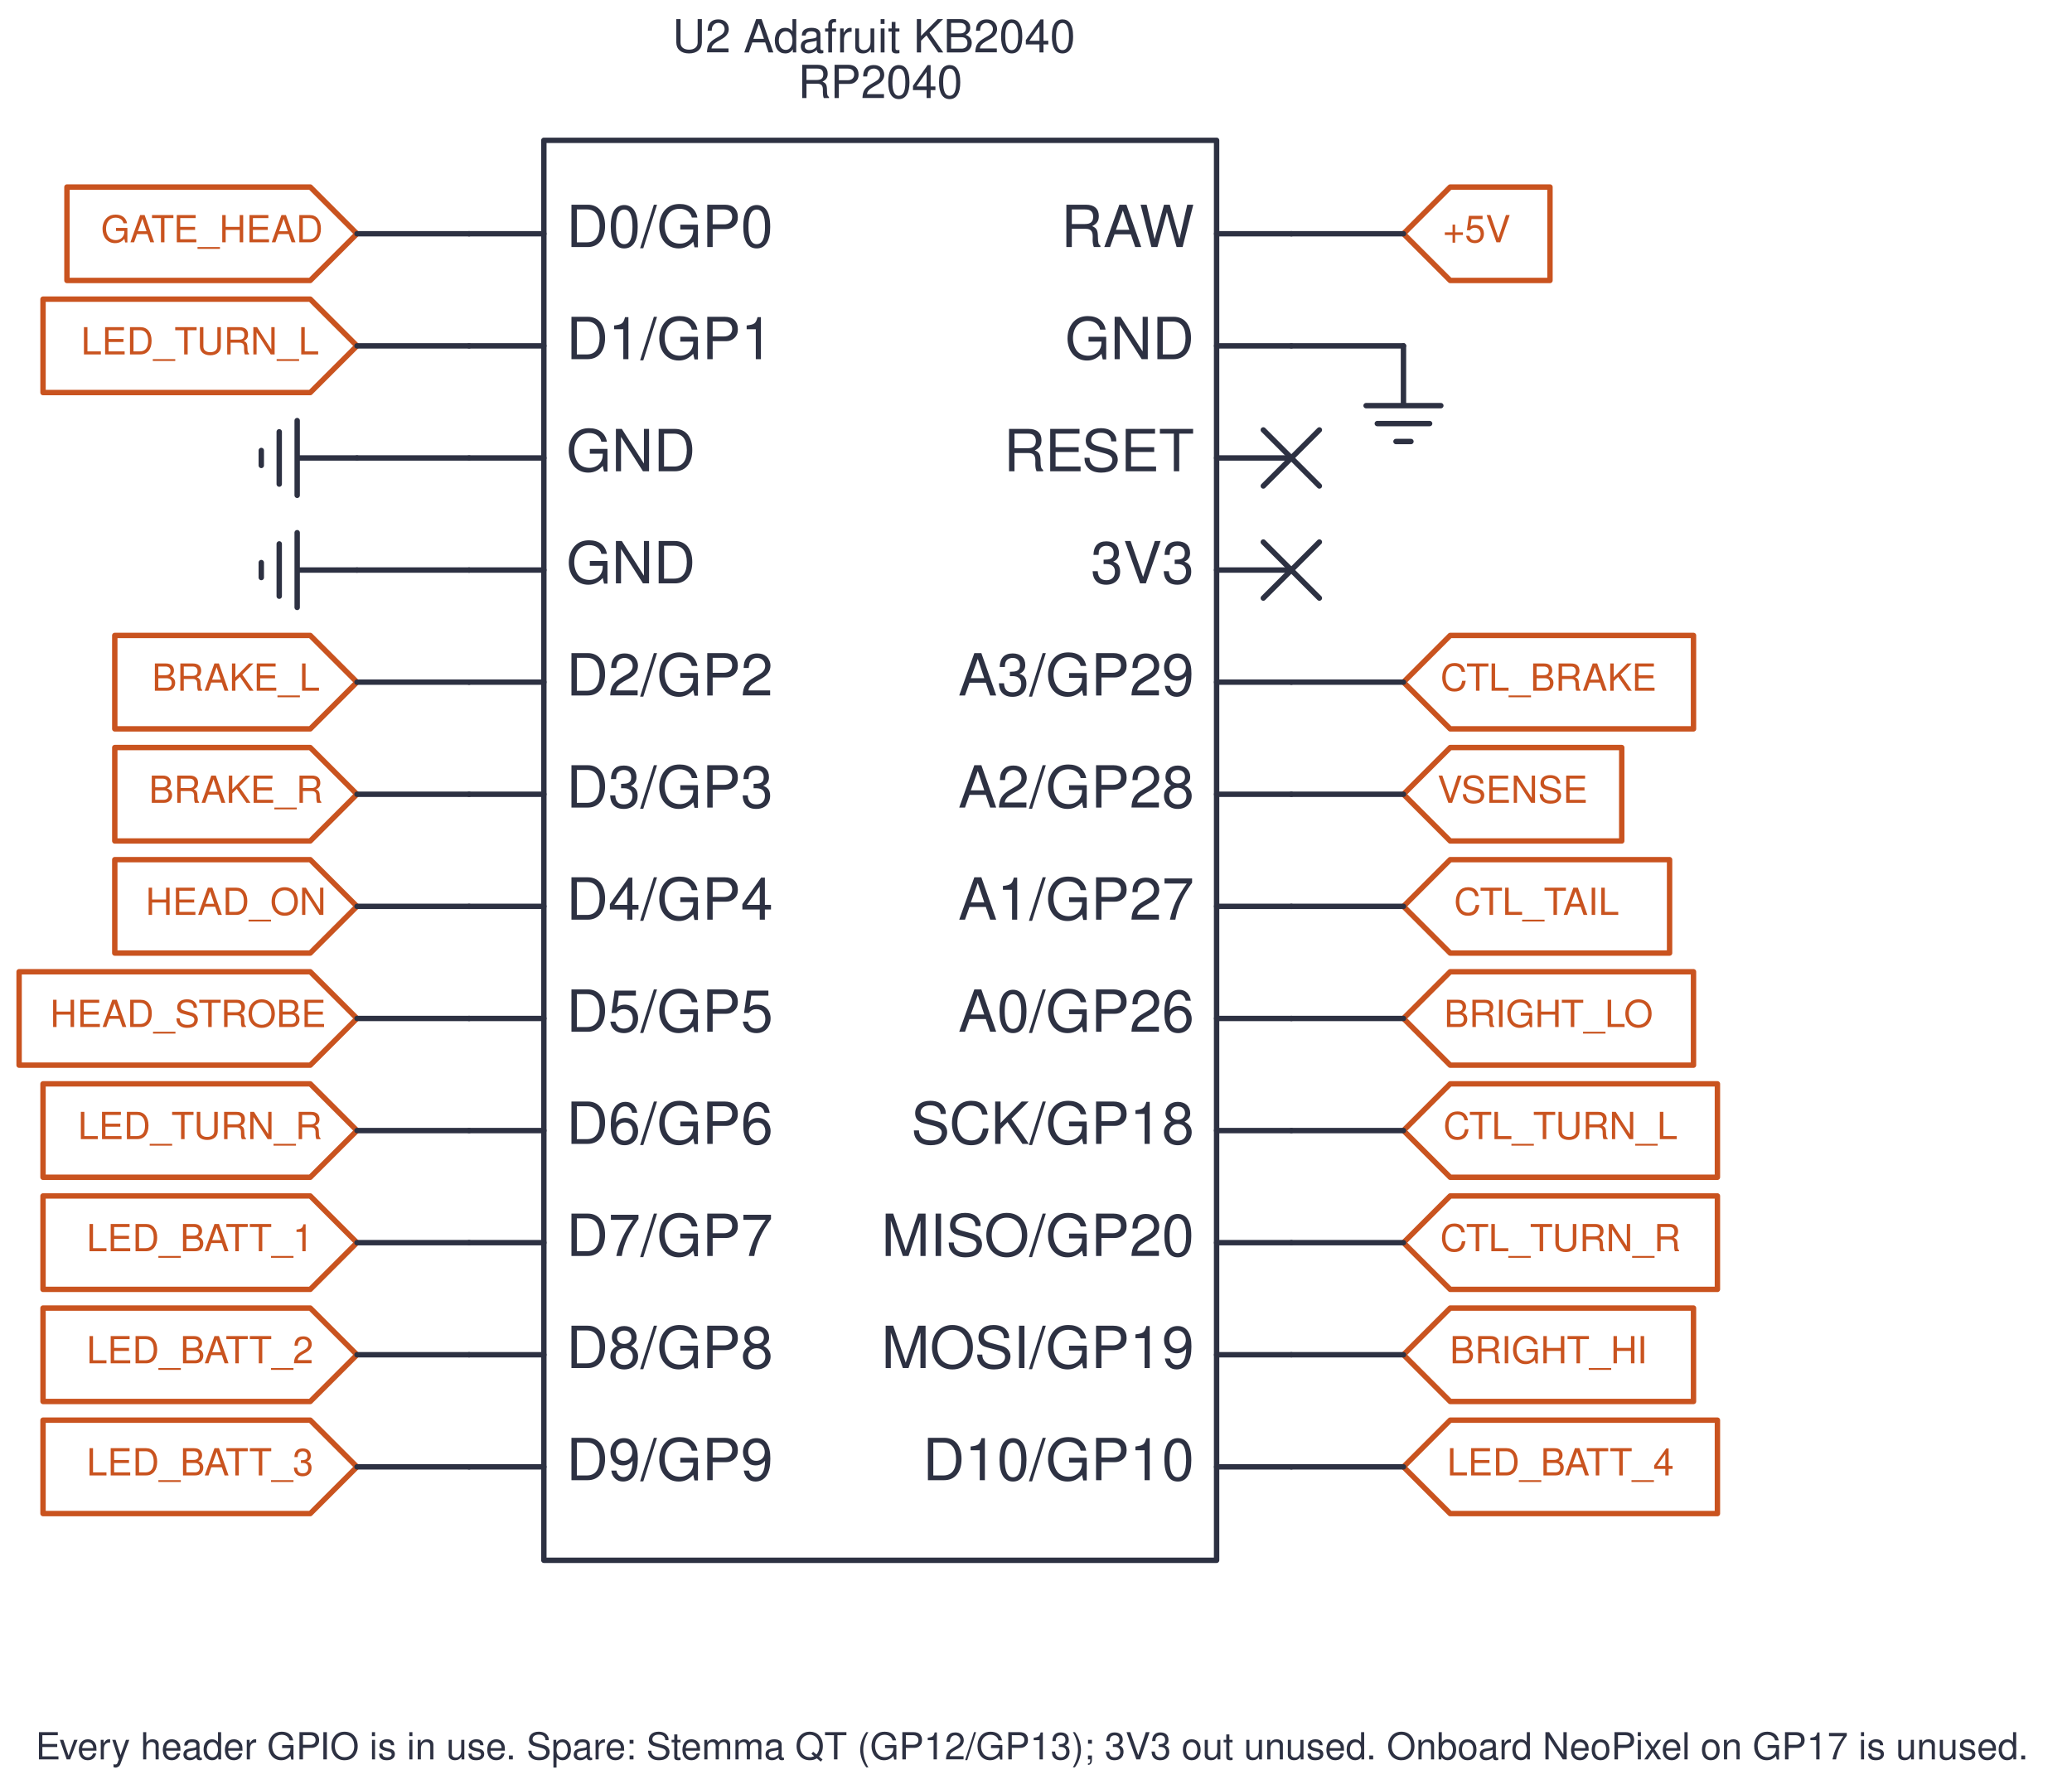
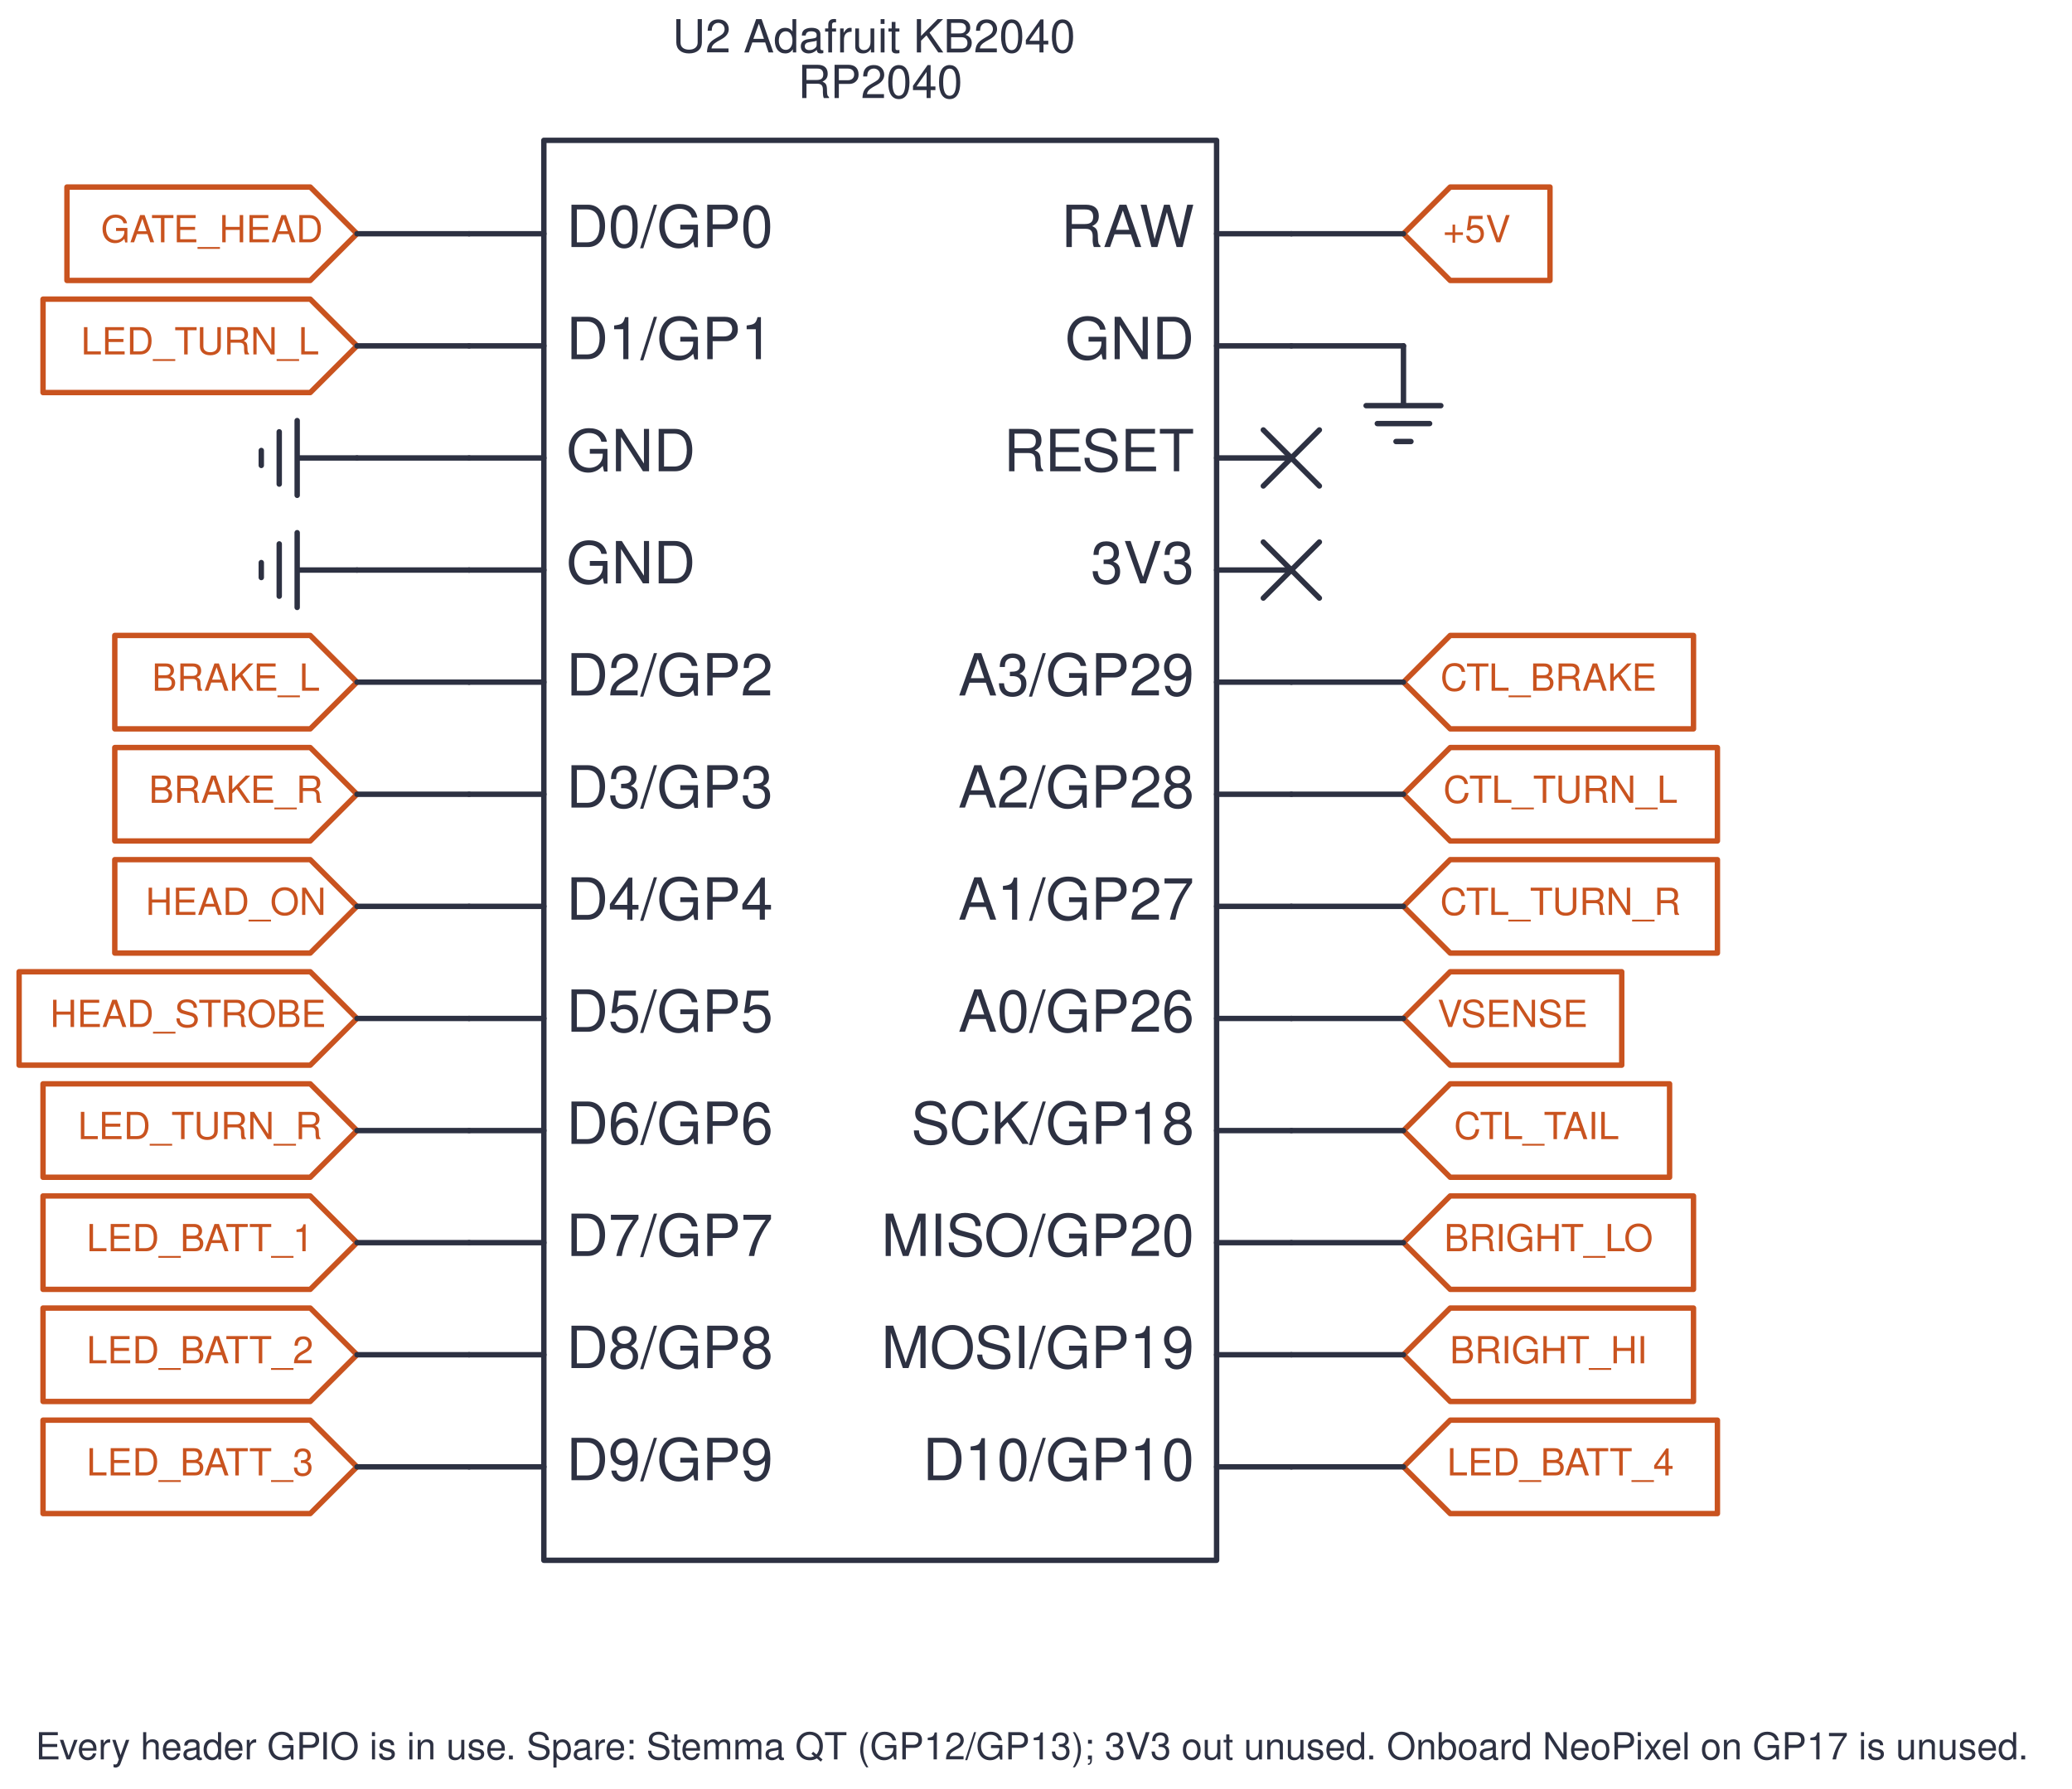
<svg xmlns="http://www.w3.org/2000/svg" xml:lang="en" height="430.8pt" width="498.944pt" viewBox="-130.96 -375.8 498.944 430.8" style="background-color:white;">
  <polygon points="-45,-319.5 -56.25,-308.25 -114.84,-308.25 -114.84,-330.75 -56.25,-330.75 " style="stroke:#c9531f;fill:none;stroke-width:1.3;stroke-dasharray:-;stroke-linecap:round;stroke-linejoin:round;" />
  <polygon points="-45,-292.5 -56.25,-281.25 -120.6,-281.25 -120.6,-303.75 -56.25,-303.75 " style="stroke:#c9531f;fill:none;stroke-width:1.3;stroke-dasharray:-;stroke-linecap:round;stroke-linejoin:round;" />
  <polygon points="-45,-211.5 -56.25,-200.25 -103.32,-200.25 -103.32,-222.75 -56.25,-222.75 " style="stroke:#c9531f;fill:none;stroke-width:1.3;stroke-dasharray:-;stroke-linecap:round;stroke-linejoin:round;" />
  <polygon points="-45,-184.5 -56.25,-173.25 -103.32,-173.25 -103.32,-195.75 -56.25,-195.75 " style="stroke:#c9531f;fill:none;stroke-width:1.3;stroke-dasharray:-;stroke-linecap:round;stroke-linejoin:round;" />
  <polygon points="-45,-157.5 -56.25,-146.25 -103.32,-146.25 -103.32,-168.75 -56.25,-168.75 " style="stroke:#c9531f;fill:none;stroke-width:1.3;stroke-dasharray:-;stroke-linecap:round;stroke-linejoin:round;" />
  <polygon points="-45,-130.5 -56.25,-119.25 -126.36,-119.25 -126.36,-141.75 -56.25,-141.75 " style="stroke:#c9531f;fill:none;stroke-width:1.3;stroke-dasharray:-;stroke-linecap:round;stroke-linejoin:round;" />
  <polygon points="-45,-103.5 -56.25,-92.25 -120.6,-92.25 -120.6,-114.75 -56.25,-114.75 " style="stroke:#c9531f;fill:none;stroke-width:1.3;stroke-dasharray:-;stroke-linecap:round;stroke-linejoin:round;" />
  <polygon points="-45,-76.5 -56.25,-65.25 -120.6,-65.25 -120.6,-87.75 -56.25,-87.75 " style="stroke:#c9531f;fill:none;stroke-width:1.3;stroke-dasharray:-;stroke-linecap:round;stroke-linejoin:round;" />
  <polygon points="-45,-49.5 -56.25,-38.25 -120.6,-38.25 -120.6,-60.75 -56.25,-60.75 " style="stroke:#c9531f;fill:none;stroke-width:1.3;stroke-dasharray:-;stroke-linecap:round;stroke-linejoin:round;" />
  <polygon points="-45,-22.5 -56.25,-11.25 -120.6,-11.25 -120.6,-33.75 -56.25,-33.75 " style="stroke:#c9531f;fill:none;stroke-width:1.3;stroke-dasharray:-;stroke-linecap:round;stroke-linejoin:round;" />
  <polygon points="207,-319.5 218.25,-330.75 242.28,-330.75 242.28,-308.25 218.25,-308.25 " style="stroke:#c9531f;fill:none;stroke-width:1.3;stroke-dasharray:-;stroke-linecap:round;stroke-linejoin:round;" />
  <polygon points="207,-211.5 218.25,-222.75 276.84,-222.75 276.84,-200.25 218.25,-200.25 " style="stroke:#c9531f;fill:none;stroke-width:1.3;stroke-dasharray:-;stroke-linecap:round;stroke-linejoin:round;" />
-   <polygon points="207,-184.5 218.25,-195.75 259.56,-195.75 259.56,-173.25 218.25,-173.25 " style="stroke:#c9531f;fill:none;stroke-width:1.3;stroke-dasharray:-;stroke-linecap:round;stroke-linejoin:round;" />
-   <polygon points="207,-157.5 218.25,-168.75 271.08,-168.75 271.08,-146.25 218.25,-146.25 " style="stroke:#c9531f;fill:none;stroke-width:1.3;stroke-dasharray:-;stroke-linecap:round;stroke-linejoin:round;" />
-   <polygon points="207,-130.5 218.25,-141.75 276.84,-141.75 276.84,-119.25 218.25,-119.25 " style="stroke:#c9531f;fill:none;stroke-width:1.3;stroke-dasharray:-;stroke-linecap:round;stroke-linejoin:round;" />
-   <polygon points="207,-103.5 218.25,-114.75 282.6,-114.75 282.6,-92.25 218.25,-92.25 " style="stroke:#c9531f;fill:none;stroke-width:1.3;stroke-dasharray:-;stroke-linecap:round;stroke-linejoin:round;" />
-   <polygon points="207,-76.5 218.25,-87.75 282.6,-87.75 282.6,-65.25 218.25,-65.25 " style="stroke:#c9531f;fill:none;stroke-width:1.3;stroke-dasharray:-;stroke-linecap:round;stroke-linejoin:round;" />
+   <polygon points="207,-184.5 218.25,-195.75 282.6,-195.75 282.6,-173.25 218.25,-173.25 " style="stroke:#c9531f;fill:none;stroke-width:1.3;stroke-dasharray:-;stroke-linecap:round;stroke-linejoin:round;" />
+   <polygon points="207,-157.5 218.25,-168.75 282.6,-168.75 282.6,-146.25 218.25,-146.25 " style="stroke:#c9531f;fill:none;stroke-width:1.3;stroke-dasharray:-;stroke-linecap:round;stroke-linejoin:round;" />
+   <polygon points="207,-130.5 218.25,-141.75 259.56,-141.75 259.56,-119.25 218.25,-119.25 " style="stroke:#c9531f;fill:none;stroke-width:1.3;stroke-dasharray:-;stroke-linecap:round;stroke-linejoin:round;" />
+   <polygon points="207,-103.5 218.25,-114.75 271.08,-114.75 271.08,-92.25 218.25,-92.25 " style="stroke:#c9531f;fill:none;stroke-width:1.3;stroke-dasharray:-;stroke-linecap:round;stroke-linejoin:round;" />
+   <polygon points="207,-76.5 218.25,-87.75 276.84,-87.75 276.84,-65.25 218.25,-65.25 " style="stroke:#c9531f;fill:none;stroke-width:1.3;stroke-dasharray:-;stroke-linecap:round;stroke-linejoin:round;" />
  <polygon points="207,-49.5 218.25,-60.75 276.84,-60.75 276.84,-38.25 218.25,-38.25 " style="stroke:#c9531f;fill:none;stroke-width:1.3;stroke-dasharray:-;stroke-linecap:round;stroke-linejoin:round;" />
  <polygon points="207,-22.5 218.25,-33.75 282.6,-33.75 282.6,-11.25 218.25,-11.25 " style="stroke:#c9531f;fill:none;stroke-width:1.3;stroke-dasharray:-;stroke-linecap:round;stroke-linejoin:round;" />
  <path d="M 0.0,-0.0 L 162,-0 L 162,-342 L 0,-342 L 0,-0" style="stroke:#2d3142;fill:none;stroke-width:1.3;stroke-dasharray:-;stroke-linecap:round;stroke-linejoin:round;" />
  <path d="M 0.0,-22.5 L -18,-22.5" style="stroke:#2d3142;fill:none;stroke-width:1.3;stroke-dasharray:-;stroke-linecap:round;stroke-linejoin:round;" />
  <path d="M 0.0,-49.5 L -18,-49.5" style="stroke:#2d3142;fill:none;stroke-width:1.3;stroke-dasharray:-;stroke-linecap:round;stroke-linejoin:round;" />
  <path d="M 0.0,-76.5 L -18,-76.5" style="stroke:#2d3142;fill:none;stroke-width:1.3;stroke-dasharray:-;stroke-linecap:round;stroke-linejoin:round;" />
  <path d="M 0.0,-103.5 L -18,-103.5" style="stroke:#2d3142;fill:none;stroke-width:1.3;stroke-dasharray:-;stroke-linecap:round;stroke-linejoin:round;" />
  <path d="M 0.0,-130.5 L -18,-130.5" style="stroke:#2d3142;fill:none;stroke-width:1.3;stroke-dasharray:-;stroke-linecap:round;stroke-linejoin:round;" />
  <path d="M 0.0,-157.5 L -18,-157.5" style="stroke:#2d3142;fill:none;stroke-width:1.3;stroke-dasharray:-;stroke-linecap:round;stroke-linejoin:round;" />
  <path d="M 0.0,-184.5 L -18,-184.5" style="stroke:#2d3142;fill:none;stroke-width:1.3;stroke-dasharray:-;stroke-linecap:round;stroke-linejoin:round;" />
  <path d="M 0.0,-211.5 L -18,-211.5" style="stroke:#2d3142;fill:none;stroke-width:1.3;stroke-dasharray:-;stroke-linecap:round;stroke-linejoin:round;" />
  <path d="M 0.0,-238.5 L -18,-238.5" style="stroke:#2d3142;fill:none;stroke-width:1.3;stroke-dasharray:-;stroke-linecap:round;stroke-linejoin:round;" />
  <path d="M 0.0,-265.5 L -18,-265.5" style="stroke:#2d3142;fill:none;stroke-width:1.3;stroke-dasharray:-;stroke-linecap:round;stroke-linejoin:round;" />
  <path d="M 0.0,-292.5 L -18,-292.5" style="stroke:#2d3142;fill:none;stroke-width:1.3;stroke-dasharray:-;stroke-linecap:round;stroke-linejoin:round;" />
  <path d="M 0.0,-319.5 L -18,-319.5" style="stroke:#2d3142;fill:none;stroke-width:1.3;stroke-dasharray:-;stroke-linecap:round;stroke-linejoin:round;" />
  <path d="M 162.0,-22.5 L 180,-22.5" style="stroke:#2d3142;fill:none;stroke-width:1.3;stroke-dasharray:-;stroke-linecap:round;stroke-linejoin:round;" />
  <path d="M 162.0,-49.5 L 180,-49.5" style="stroke:#2d3142;fill:none;stroke-width:1.3;stroke-dasharray:-;stroke-linecap:round;stroke-linejoin:round;" />
  <path d="M 162.0,-76.5 L 180,-76.5" style="stroke:#2d3142;fill:none;stroke-width:1.3;stroke-dasharray:-;stroke-linecap:round;stroke-linejoin:round;" />
  <path d="M 162.0,-103.5 L 180,-103.5" style="stroke:#2d3142;fill:none;stroke-width:1.3;stroke-dasharray:-;stroke-linecap:round;stroke-linejoin:round;" />
  <path d="M 162.0,-130.5 L 180,-130.5" style="stroke:#2d3142;fill:none;stroke-width:1.3;stroke-dasharray:-;stroke-linecap:round;stroke-linejoin:round;" />
  <path d="M 162.0,-157.5 L 180,-157.5" style="stroke:#2d3142;fill:none;stroke-width:1.3;stroke-dasharray:-;stroke-linecap:round;stroke-linejoin:round;" />
  <path d="M 162.0,-184.5 L 180,-184.5" style="stroke:#2d3142;fill:none;stroke-width:1.3;stroke-dasharray:-;stroke-linecap:round;stroke-linejoin:round;" />
  <path d="M 162.0,-211.5 L 180,-211.5" style="stroke:#2d3142;fill:none;stroke-width:1.3;stroke-dasharray:-;stroke-linecap:round;stroke-linejoin:round;" />
  <path d="M 162.0,-238.5 L 180,-238.5" style="stroke:#2d3142;fill:none;stroke-width:1.3;stroke-dasharray:-;stroke-linecap:round;stroke-linejoin:round;" />
  <path d="M 162.0,-265.5 L 180,-265.5" style="stroke:#2d3142;fill:none;stroke-width:1.3;stroke-dasharray:-;stroke-linecap:round;stroke-linejoin:round;" />
  <path d="M 162.0,-292.5 L 180,-292.5" style="stroke:#2d3142;fill:none;stroke-width:1.3;stroke-dasharray:-;stroke-linecap:round;stroke-linejoin:round;" />
  <path d="M 162.0,-319.5 L 180,-319.5" style="stroke:#2d3142;fill:none;stroke-width:1.3;stroke-dasharray:-;stroke-linecap:round;stroke-linejoin:round;" />
  <path d="M -18.0,-319.5 L -31.5,-319.5 L -45,-319.5" style="stroke:#2d3142;fill:none;stroke-width:1.3;stroke-dasharray:-;stroke-linecap:round;stroke-linejoin:round;" />
  <path d="M -18.0,-292.5 L -31.5,-292.5 L -45,-292.5" style="stroke:#2d3142;fill:none;stroke-width:1.3;stroke-dasharray:-;stroke-linecap:round;stroke-linejoin:round;" />
  <path d="M -18.0,-265.5 L -31.5,-265.5 L -45,-265.5" style="stroke:#2d3142;fill:none;stroke-width:1.3;stroke-dasharray:-;stroke-linecap:round;stroke-linejoin:round;" />
  <path d="M -45.0,-265.5 L -59.4,-265.5 L -59.4,-274.5 L -59.4,-256.5 M -63.72,-271.8 L -63.72,-259.2 M -68.04,-267.3 L -68.04,-263.7" style="stroke:#2d3142;fill:none;stroke-width:1.3;stroke-dasharray:-;stroke-linecap:round;stroke-linejoin:round;" />
  <path d="M -18.0,-238.5 L -31.5,-238.5 L -45,-238.5" style="stroke:#2d3142;fill:none;stroke-width:1.3;stroke-dasharray:-;stroke-linecap:round;stroke-linejoin:round;" />
  <path d="M -45.0,-238.5 L -59.4,-238.5 L -59.4,-247.5 L -59.4,-229.5 M -63.72,-244.8 L -63.72,-232.2 M -68.04,-240.3 L -68.04,-236.7" style="stroke:#2d3142;fill:none;stroke-width:1.3;stroke-dasharray:-;stroke-linecap:round;stroke-linejoin:round;" />
  <path d="M -18.0,-211.5 L -31.5,-211.5 L -45,-211.5" style="stroke:#2d3142;fill:none;stroke-width:1.3;stroke-dasharray:-;stroke-linecap:round;stroke-linejoin:round;" />
  <path d="M -18.0,-184.5 L -31.5,-184.5 L -45,-184.5" style="stroke:#2d3142;fill:none;stroke-width:1.3;stroke-dasharray:-;stroke-linecap:round;stroke-linejoin:round;" />
  <path d="M -18.0,-157.5 L -31.5,-157.5 L -45,-157.5" style="stroke:#2d3142;fill:none;stroke-width:1.3;stroke-dasharray:-;stroke-linecap:round;stroke-linejoin:round;" />
  <path d="M -18.0,-130.5 L -31.5,-130.5 L -45,-130.5" style="stroke:#2d3142;fill:none;stroke-width:1.3;stroke-dasharray:-;stroke-linecap:round;stroke-linejoin:round;" />
  <path d="M -18.0,-103.5 L -31.5,-103.5 L -45,-103.5" style="stroke:#2d3142;fill:none;stroke-width:1.3;stroke-dasharray:-;stroke-linecap:round;stroke-linejoin:round;" />
  <path d="M -18.0,-76.5 L -31.5,-76.5 L -45,-76.5" style="stroke:#2d3142;fill:none;stroke-width:1.3;stroke-dasharray:-;stroke-linecap:round;stroke-linejoin:round;" />
  <path d="M -18.0,-49.5 L -31.5,-49.5 L -45,-49.5" style="stroke:#2d3142;fill:none;stroke-width:1.3;stroke-dasharray:-;stroke-linecap:round;stroke-linejoin:round;" />
  <path d="M -18.0,-22.5 L -31.5,-22.5 L -45,-22.5" style="stroke:#2d3142;fill:none;stroke-width:1.3;stroke-dasharray:-;stroke-linecap:round;stroke-linejoin:round;" />
  <path d="M 180.0,-319.5 L 193.5,-319.5 L 207,-319.5" style="stroke:#2d3142;fill:none;stroke-width:1.3;stroke-dasharray:-;stroke-linecap:round;stroke-linejoin:round;" />
  <path d="M 180.0,-292.5 L 193.5,-292.5 L 207,-292.5" style="stroke:#2d3142;fill:none;stroke-width:1.3;stroke-dasharray:-;stroke-linecap:round;stroke-linejoin:round;" />
  <path d="M 207.0,-292.5 L 207,-278.1 L 198,-278.1 L 216,-278.1 M 200.7,-273.78 L 213.3,-273.78 M 205.2,-269.46 L 208.8,-269.46" style="stroke:#2d3142;fill:none;stroke-width:1.3;stroke-dasharray:-;stroke-linecap:round;stroke-linejoin:round;" />
  <path d="M 173.25,-258.75 L 186.75,-272.25" style="stroke:#2d3142;fill:none;stroke-width:1.3;stroke-dasharray:-;stroke-linecap:round;stroke-linejoin:round;" />
  <path d="M 173.25,-272.25 L 186.75,-258.75" style="stroke:#2d3142;fill:none;stroke-width:1.3;stroke-dasharray:-;stroke-linecap:round;stroke-linejoin:round;" />
  <path d="M 173.25,-231.75 L 186.75,-245.25" style="stroke:#2d3142;fill:none;stroke-width:1.3;stroke-dasharray:-;stroke-linecap:round;stroke-linejoin:round;" />
  <path d="M 173.25,-245.25 L 186.75,-231.75" style="stroke:#2d3142;fill:none;stroke-width:1.3;stroke-dasharray:-;stroke-linecap:round;stroke-linejoin:round;" />
  <path d="M 180.0,-211.5 L 193.5,-211.5 L 207,-211.5" style="stroke:#2d3142;fill:none;stroke-width:1.3;stroke-dasharray:-;stroke-linecap:round;stroke-linejoin:round;" />
  <path d="M 180.0,-184.5 L 193.5,-184.5 L 207,-184.5" style="stroke:#2d3142;fill:none;stroke-width:1.3;stroke-dasharray:-;stroke-linecap:round;stroke-linejoin:round;" />
  <path d="M 180.0,-157.5 L 193.5,-157.5 L 207,-157.5" style="stroke:#2d3142;fill:none;stroke-width:1.3;stroke-dasharray:-;stroke-linecap:round;stroke-linejoin:round;" />
  <path d="M 180.0,-130.5 L 193.5,-130.5 L 207,-130.5" style="stroke:#2d3142;fill:none;stroke-width:1.3;stroke-dasharray:-;stroke-linecap:round;stroke-linejoin:round;" />
  <path d="M 180.0,-103.5 L 193.5,-103.5 L 207,-103.5" style="stroke:#2d3142;fill:none;stroke-width:1.3;stroke-dasharray:-;stroke-linecap:round;stroke-linejoin:round;" />
  <path d="M 180.0,-76.5 L 193.5,-76.5 L 207,-76.5" style="stroke:#2d3142;fill:none;stroke-width:1.3;stroke-dasharray:-;stroke-linecap:round;stroke-linejoin:round;" />
  <path d="M 180.0,-49.5 L 193.5,-49.5 L 207,-49.5" style="stroke:#2d3142;fill:none;stroke-width:1.3;stroke-dasharray:-;stroke-linecap:round;stroke-linejoin:round;" />
  <path d="M 180.0,-22.5 L 193.5,-22.5 L 207,-22.5" style="stroke:#2d3142;fill:none;stroke-width:1.3;stroke-dasharray:-;stroke-linecap:round;stroke-linejoin:round;" />
  <text x="5.4" y="-36.5" dominant-baseline="central" fill="#2d3142" font-size="14" font-family="Geist, Helvetica, Arial, sans-serif" text-anchor="start">
    <tspan x="5.4" dy="14">D9/GP9</tspan>
  </text>
  <text x="5.4" y="-63.5" dominant-baseline="central" fill="#2d3142" font-size="14" font-family="Geist, Helvetica, Arial, sans-serif" text-anchor="start">
    <tspan x="5.4" dy="14">D8/GP8</tspan>
  </text>
  <text x="5.4" y="-90.5" dominant-baseline="central" fill="#2d3142" font-size="14" font-family="Geist, Helvetica, Arial, sans-serif" text-anchor="start">
    <tspan x="5.4" dy="14">D7/GP7</tspan>
  </text>
  <text x="5.4" y="-117.5" dominant-baseline="central" fill="#2d3142" font-size="14" font-family="Geist, Helvetica, Arial, sans-serif" text-anchor="start">
    <tspan x="5.4" dy="14">D6/GP6</tspan>
  </text>
  <text x="5.4" y="-144.5" dominant-baseline="central" fill="#2d3142" font-size="14" font-family="Geist, Helvetica, Arial, sans-serif" text-anchor="start">
    <tspan x="5.4" dy="14">D5/GP5</tspan>
  </text>
  <text x="5.4" y="-171.5" dominant-baseline="central" fill="#2d3142" font-size="14" font-family="Geist, Helvetica, Arial, sans-serif" text-anchor="start">
    <tspan x="5.4" dy="14">D4/GP4</tspan>
  </text>
  <text x="5.4" y="-198.5" dominant-baseline="central" fill="#2d3142" font-size="14" font-family="Geist, Helvetica, Arial, sans-serif" text-anchor="start">
    <tspan x="5.4" dy="14">D3/GP3</tspan>
  </text>
  <text x="5.4" y="-225.5" dominant-baseline="central" fill="#2d3142" font-size="14" font-family="Geist, Helvetica, Arial, sans-serif" text-anchor="start">
    <tspan x="5.4" dy="14">D2/GP2</tspan>
  </text>
  <text x="5.4" y="-252.5" dominant-baseline="central" fill="#2d3142" font-size="14" font-family="Geist, Helvetica, Arial, sans-serif" text-anchor="start">
    <tspan x="5.4" dy="14">GND</tspan>
  </text>
  <text x="5.4" y="-279.5" dominant-baseline="central" fill="#2d3142" font-size="14" font-family="Geist, Helvetica, Arial, sans-serif" text-anchor="start">
    <tspan x="5.4" dy="14">GND</tspan>
  </text>
  <text x="5.4" y="-306.5" dominant-baseline="central" fill="#2d3142" font-size="14" font-family="Geist, Helvetica, Arial, sans-serif" text-anchor="start">
    <tspan x="5.4" dy="14">D1/GP1</tspan>
  </text>
  <text x="5.4" y="-333.5" dominant-baseline="central" fill="#2d3142" font-size="14" font-family="Geist, Helvetica, Arial, sans-serif" text-anchor="start">
    <tspan x="5.4" dy="14">D0/GP0</tspan>
  </text>
  <text x="156.6" y="-36.5" dominant-baseline="central" fill="#2d3142" font-size="14" font-family="Geist, Helvetica, Arial, sans-serif" text-anchor="end">
    <tspan x="156.6" dy="14">D10/GP10</tspan>
  </text>
  <text x="156.6" y="-63.5" dominant-baseline="central" fill="#2d3142" font-size="14" font-family="Geist, Helvetica, Arial, sans-serif" text-anchor="end">
    <tspan x="156.6" dy="14">MOSI/GP19</tspan>
  </text>
  <text x="156.6" y="-90.5" dominant-baseline="central" fill="#2d3142" font-size="14" font-family="Geist, Helvetica, Arial, sans-serif" text-anchor="end">
    <tspan x="156.6" dy="14">MISO/GP20</tspan>
  </text>
  <text x="156.6" y="-117.5" dominant-baseline="central" fill="#2d3142" font-size="14" font-family="Geist, Helvetica, Arial, sans-serif" text-anchor="end">
    <tspan x="156.6" dy="14">SCK/GP18</tspan>
  </text>
  <text x="156.6" y="-144.5" dominant-baseline="central" fill="#2d3142" font-size="14" font-family="Geist, Helvetica, Arial, sans-serif" text-anchor="end">
    <tspan x="156.6" dy="14">A0/GP26</tspan>
  </text>
  <text x="156.6" y="-171.5" dominant-baseline="central" fill="#2d3142" font-size="14" font-family="Geist, Helvetica, Arial, sans-serif" text-anchor="end">
    <tspan x="156.6" dy="14">A1/GP27</tspan>
  </text>
  <text x="156.6" y="-198.5" dominant-baseline="central" fill="#2d3142" font-size="14" font-family="Geist, Helvetica, Arial, sans-serif" text-anchor="end">
    <tspan x="156.6" dy="14">A2/GP28</tspan>
  </text>
  <text x="156.6" y="-225.5" dominant-baseline="central" fill="#2d3142" font-size="14" font-family="Geist, Helvetica, Arial, sans-serif" text-anchor="end">
    <tspan x="156.6" dy="14">A3/GP29</tspan>
  </text>
  <text x="156.6" y="-252.5" dominant-baseline="central" fill="#2d3142" font-size="14" font-family="Geist, Helvetica, Arial, sans-serif" text-anchor="end">
    <tspan x="156.6" dy="14">3V3</tspan>
  </text>
  <text x="156.6" y="-279.5" dominant-baseline="central" fill="#2d3142" font-size="14" font-family="Geist, Helvetica, Arial, sans-serif" text-anchor="end">
    <tspan x="156.6" dy="14">RESET</tspan>
  </text>
  <text x="156.6" y="-306.5" dominant-baseline="central" fill="#2d3142" font-size="14" font-family="Geist, Helvetica, Arial, sans-serif" text-anchor="end">
    <tspan x="156.6" dy="14">GND</tspan>
  </text>
  <text x="156.6" y="-333.5" dominant-baseline="central" fill="#2d3142" font-size="14" font-family="Geist, Helvetica, Arial, sans-serif" text-anchor="end">
    <tspan x="156.6" dy="14">RAW</tspan>
  </text>
  <text x="81.0" y="-371.2" dominant-baseline="ideographic" fill="#2d3142" font-size="11" font-family="Geist, Helvetica, Arial, sans-serif" text-anchor="middle">
    <tspan x="81.0" dy="11">U2  Adafruit KB2040</tspan>
    <tspan x="81.0" dy="11">RP2040</tspan>
  </text>
  <text x="-79.92" y="-328.5" dominant-baseline="central" fill="#c9531f" font-size="9" font-family="Geist, Helvetica, Arial, sans-serif" text-anchor="middle">
    <tspan x="-79.92" dy="9">GATE_HEAD</tspan>
  </text>
  <text x="-82.8" y="-301.5" dominant-baseline="central" fill="#c9531f" font-size="9" font-family="Geist, Helvetica, Arial, sans-serif" text-anchor="middle">
    <tspan x="-82.8" dy="9">LED_TURN_L</tspan>
  </text>
  <text x="-74.16" y="-220.5" dominant-baseline="central" fill="#c9531f" font-size="9" font-family="Geist, Helvetica, Arial, sans-serif" text-anchor="middle">
    <tspan x="-74.16" dy="9">BRAKE_L</tspan>
  </text>
  <text x="-74.16" y="-193.5" dominant-baseline="central" fill="#c9531f" font-size="9" font-family="Geist, Helvetica, Arial, sans-serif" text-anchor="middle">
    <tspan x="-74.16" dy="9">BRAKE_R</tspan>
  </text>
  <text x="-74.16" y="-166.5" dominant-baseline="central" fill="#c9531f" font-size="9" font-family="Geist, Helvetica, Arial, sans-serif" text-anchor="middle">
    <tspan x="-74.16" dy="9">HEAD_ON</tspan>
  </text>
  <text x="-85.68" y="-139.5" dominant-baseline="central" fill="#c9531f" font-size="9" font-family="Geist, Helvetica, Arial, sans-serif" text-anchor="middle">
    <tspan x="-85.68" dy="9">HEAD_STROBE</tspan>
  </text>
  <text x="-82.8" y="-112.5" dominant-baseline="central" fill="#c9531f" font-size="9" font-family="Geist, Helvetica, Arial, sans-serif" text-anchor="middle">
    <tspan x="-82.8" dy="9">LED_TURN_R</tspan>
  </text>
  <text x="-82.8" y="-85.5" dominant-baseline="central" fill="#c9531f" font-size="9" font-family="Geist, Helvetica, Arial, sans-serif" text-anchor="middle">
    <tspan x="-82.8" dy="9">LED_BATT_1</tspan>
  </text>
  <text x="-82.8" y="-58.5" dominant-baseline="central" fill="#c9531f" font-size="9" font-family="Geist, Helvetica, Arial, sans-serif" text-anchor="middle">
    <tspan x="-82.8" dy="9">LED_BATT_2</tspan>
  </text>
  <text x="-82.8" y="-31.5" dominant-baseline="central" fill="#c9531f" font-size="9" font-family="Geist, Helvetica, Arial, sans-serif" text-anchor="middle">
    <tspan x="-82.8" dy="9">LED_BATT_3</tspan>
  </text>
  <text x="224.64" y="-328.5" dominant-baseline="central" fill="#c9531f" font-size="9" font-family="Geist, Helvetica, Arial, sans-serif" text-anchor="middle">
    <tspan x="224.64" dy="9">+5V</tspan>
  </text>
  <text x="241.92" y="-220.5" dominant-baseline="central" fill="#c9531f" font-size="9" font-family="Geist, Helvetica, Arial, sans-serif" text-anchor="middle">
    <tspan x="241.92" dy="9">CTL_BRAKE</tspan>
  </text>
-   <text x="233.28" y="-193.5" dominant-baseline="central" fill="#c9531f" font-size="9" font-family="Geist, Helvetica, Arial, sans-serif" text-anchor="middle">
+   <text x="244.8" y="-193.5" dominant-baseline="central" fill="#c9531f" font-size="9" font-family="Geist, Helvetica, Arial, sans-serif" text-anchor="middle">
+     <tspan x="244.8" dy="9">CTL_TURN_L</tspan>
+   </text>
+   <text x="244.8" y="-166.5" dominant-baseline="central" fill="#c9531f" font-size="9" font-family="Geist, Helvetica, Arial, sans-serif" text-anchor="middle">
+     <tspan x="244.8" dy="9">CTL_TURN_R</tspan>
+   </text>
+   <text x="233.28" y="-139.5" dominant-baseline="central" fill="#c9531f" font-size="9" font-family="Geist, Helvetica, Arial, sans-serif" text-anchor="middle">
    <tspan x="233.28" dy="9">VSENSE</tspan>
  </text>
-   <text x="239.04" y="-166.5" dominant-baseline="central" fill="#c9531f" font-size="9" font-family="Geist, Helvetica, Arial, sans-serif" text-anchor="middle">
+   <text x="239.04" y="-112.5" dominant-baseline="central" fill="#c9531f" font-size="9" font-family="Geist, Helvetica, Arial, sans-serif" text-anchor="middle">
    <tspan x="239.04" dy="9">CTL_TAIL</tspan>
  </text>
-   <text x="241.92" y="-139.5" dominant-baseline="central" fill="#c9531f" font-size="9" font-family="Geist, Helvetica, Arial, sans-serif" text-anchor="middle">
+   <text x="241.92" y="-85.5" dominant-baseline="central" fill="#c9531f" font-size="9" font-family="Geist, Helvetica, Arial, sans-serif" text-anchor="middle">
    <tspan x="241.92" dy="9">BRIGHT_LO</tspan>
-   </text>
-   <text x="244.8" y="-112.5" dominant-baseline="central" fill="#c9531f" font-size="9" font-family="Geist, Helvetica, Arial, sans-serif" text-anchor="middle">
-     <tspan x="244.8" dy="9">CTL_TURN_L</tspan>
-   </text>
-   <text x="244.8" y="-85.5" dominant-baseline="central" fill="#c9531f" font-size="9" font-family="Geist, Helvetica, Arial, sans-serif" text-anchor="middle">
-     <tspan x="244.8" dy="9">CTL_TURN_R</tspan>
  </text>
  <text x="241.92" y="-58.5" dominant-baseline="central" fill="#c9531f" font-size="9" font-family="Geist, Helvetica, Arial, sans-serif" text-anchor="middle">
    <tspan x="241.92" dy="9">BRIGHT_HI</tspan>
  </text>
  <text x="244.8" y="-31.5" dominant-baseline="central" fill="#c9531f" font-size="9" font-family="Geist, Helvetica, Arial, sans-serif" text-anchor="middle">
    <tspan x="244.8" dy="9">LED_BATT_4</tspan>
  </text>
  <text x="-122.4" y="36.9" dominant-baseline="central" fill="#2d3142" font-size="9" font-family="Geist, Helvetica, Arial, sans-serif" text-anchor="start">
    <tspan x="-122.4" dy="9">Every header GPIO is in use. Spare: Stemma QT (GP12/GP13); 3V3 out unused. Onboard NeoPixel on GP17 is unused.</tspan>
  </text>
</svg>
